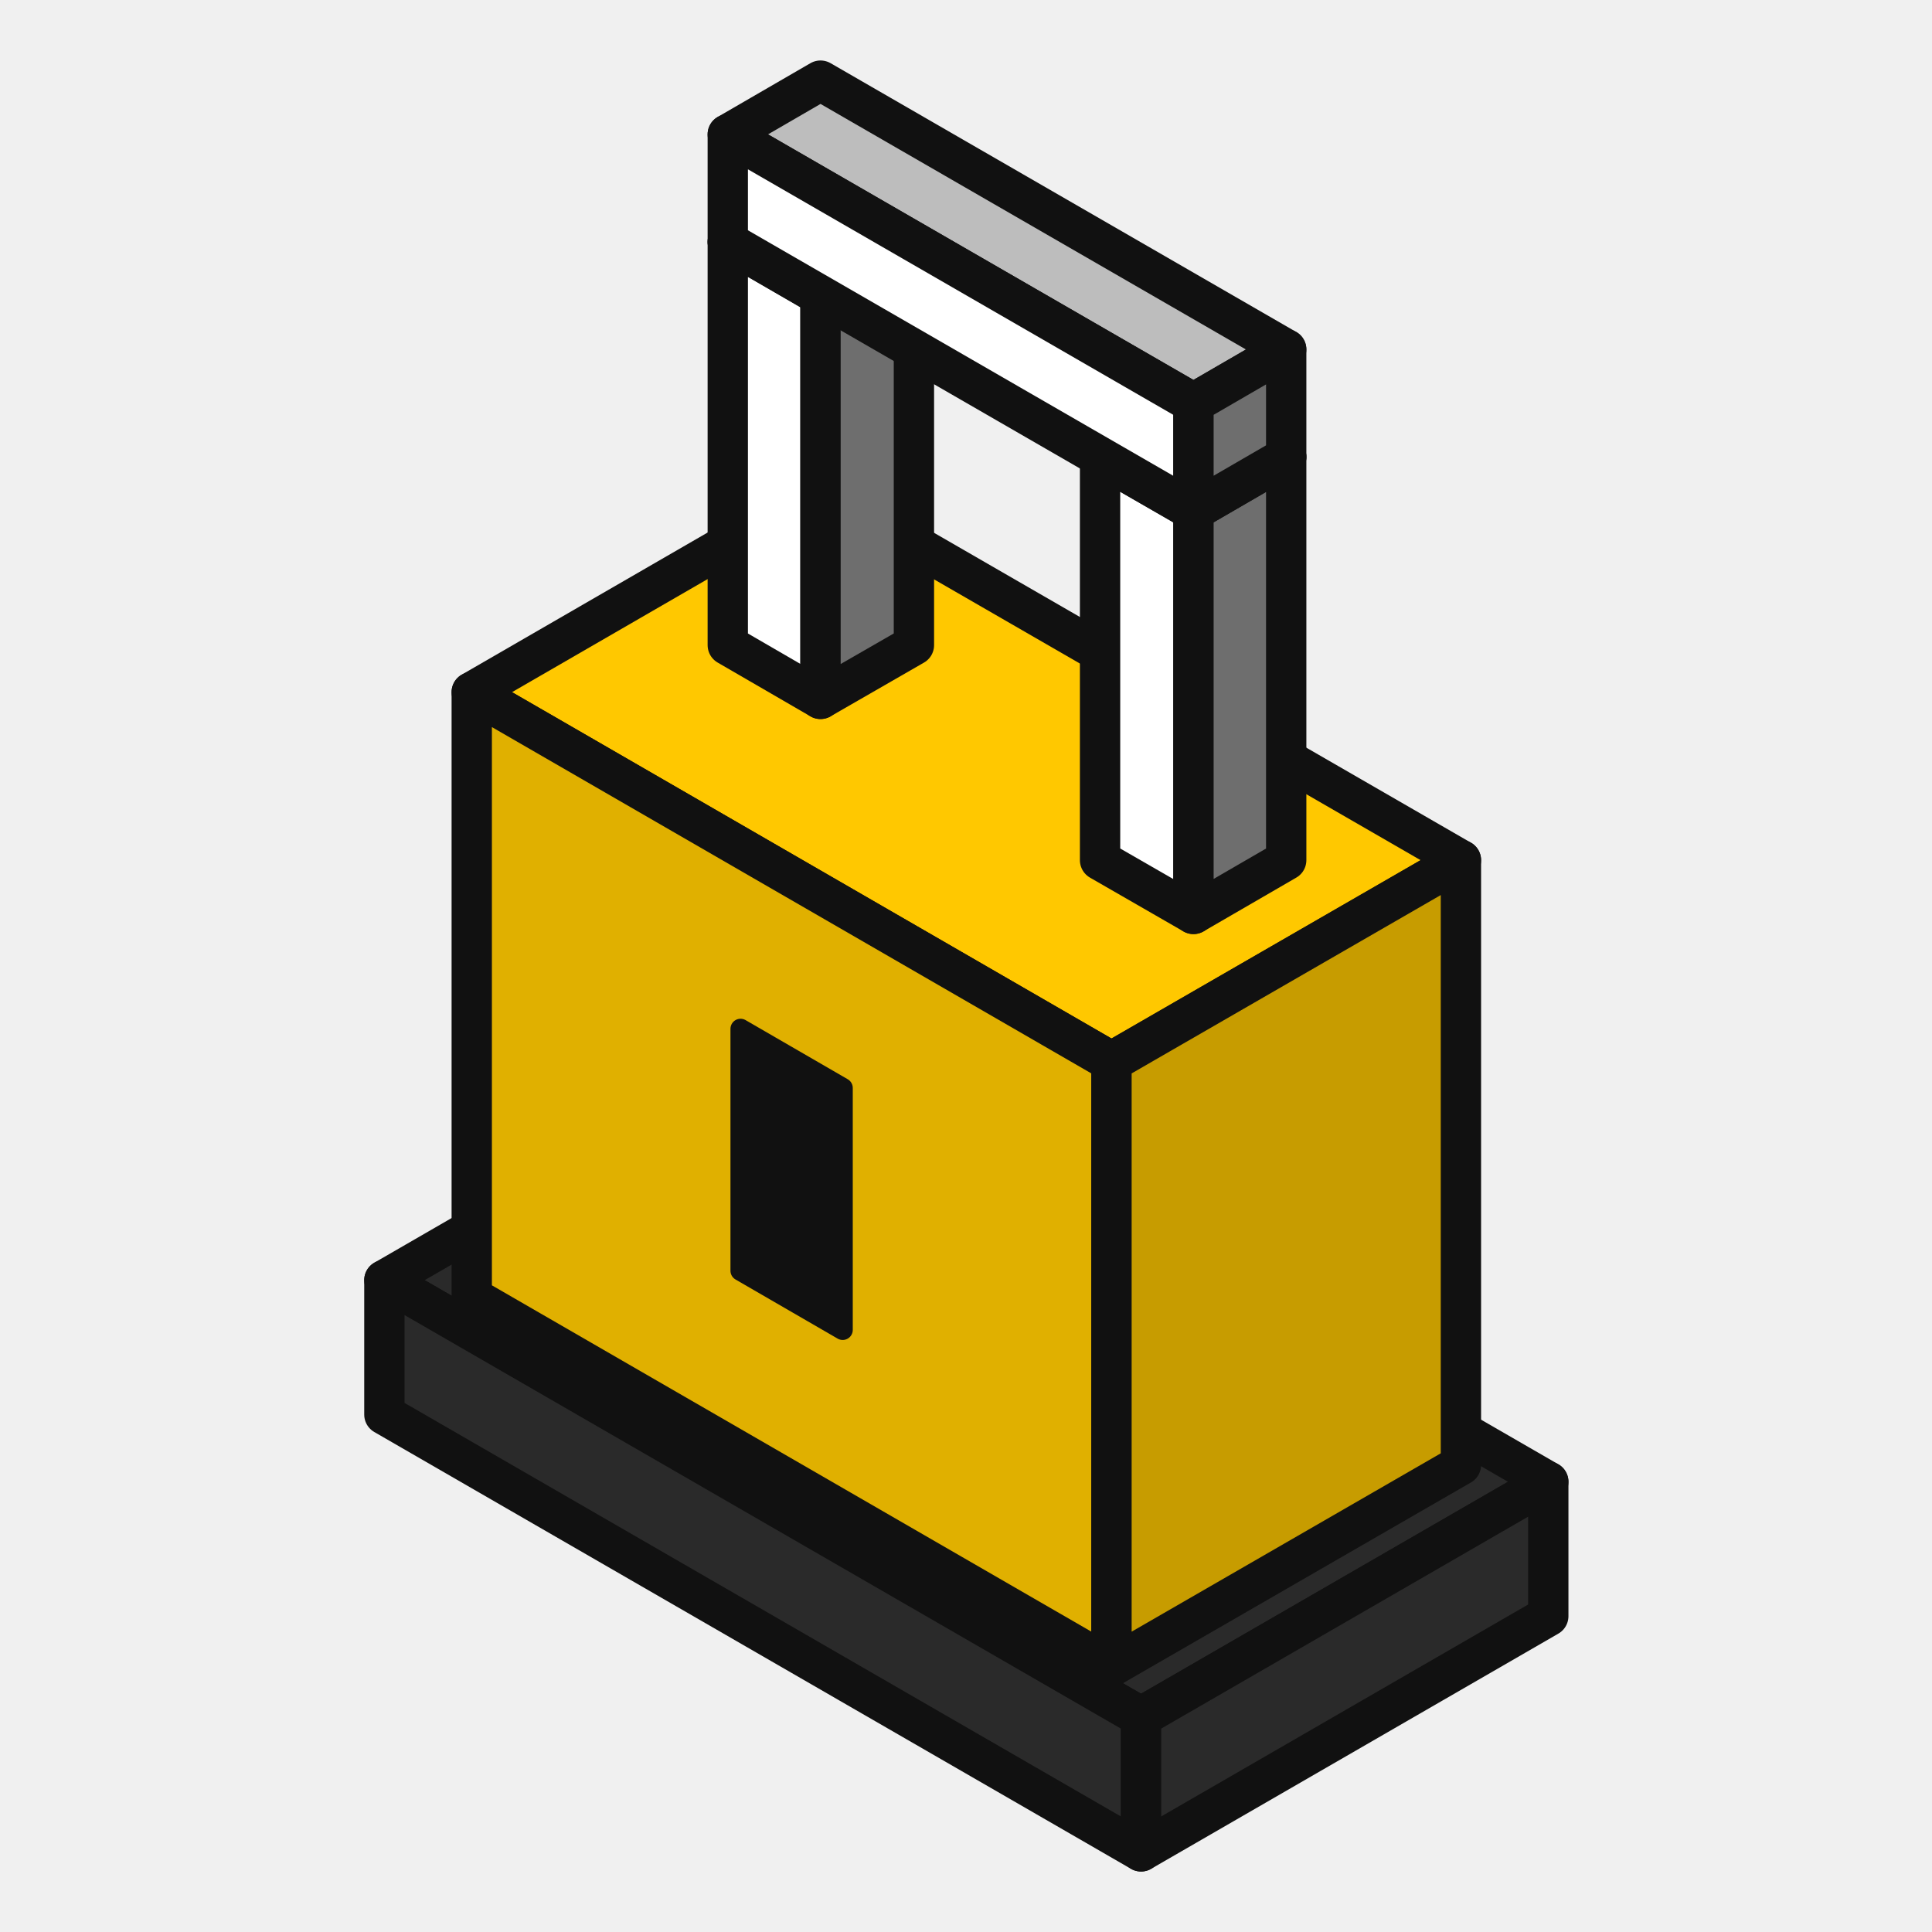
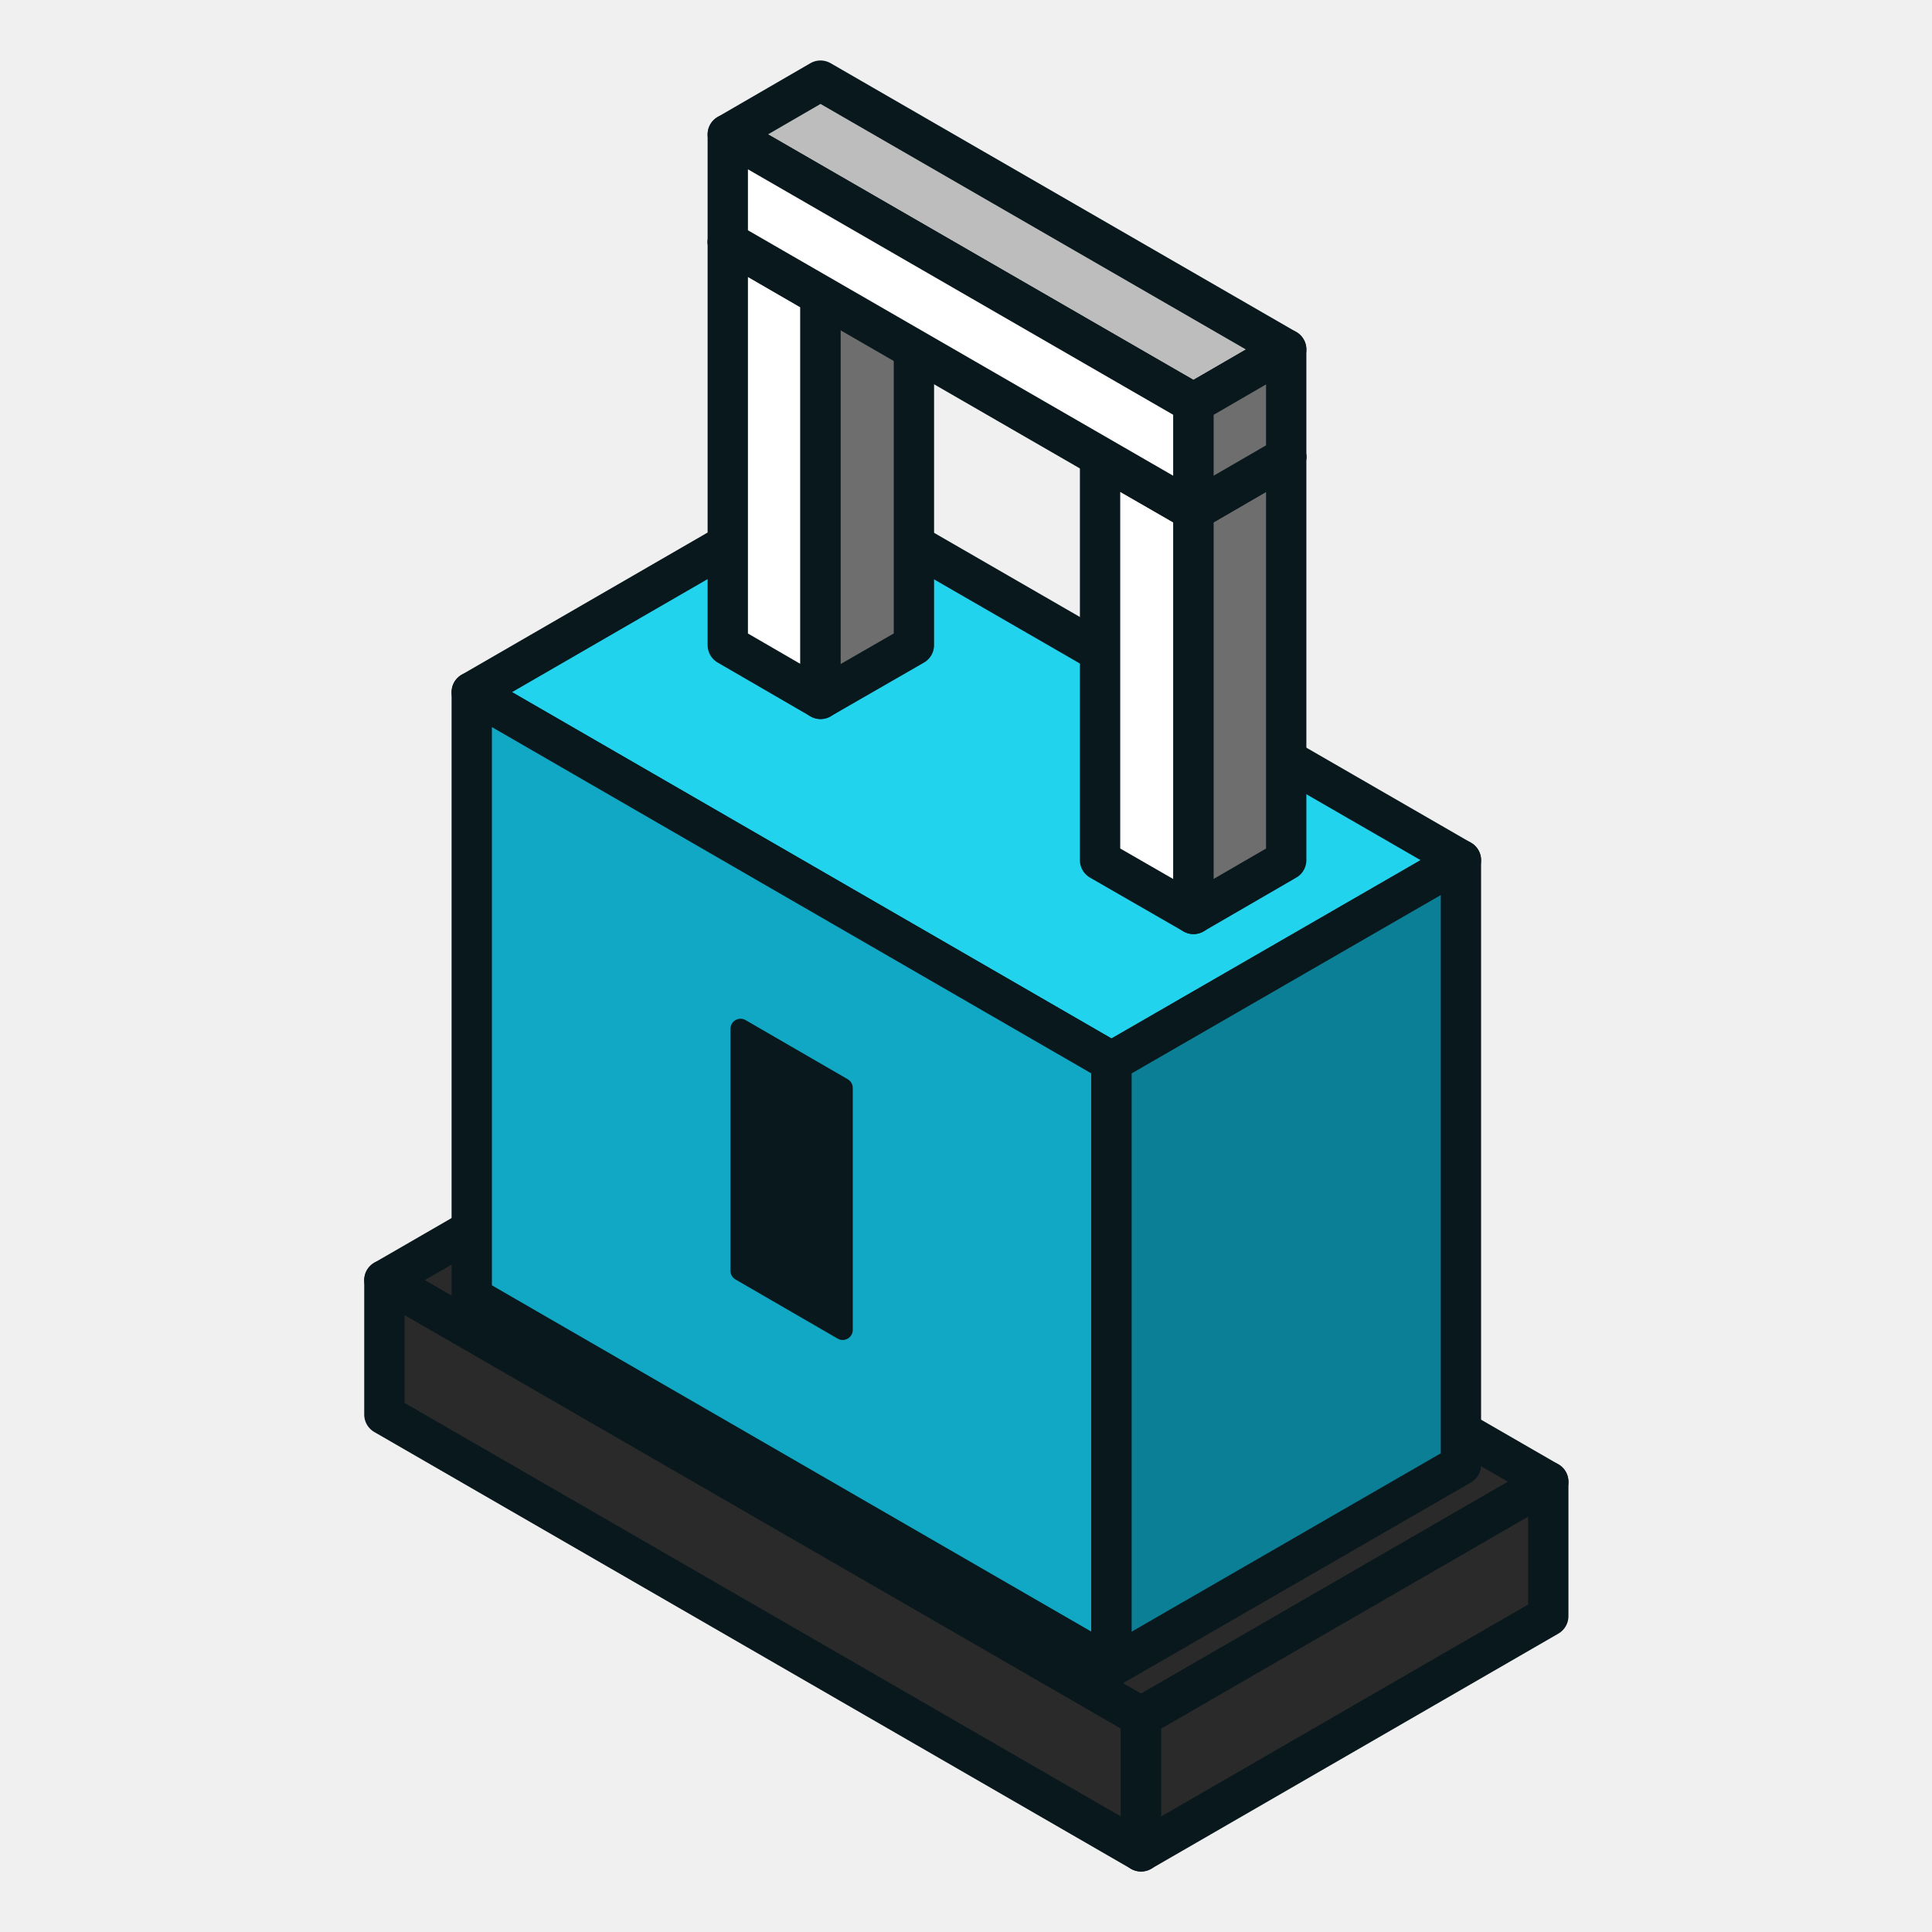
<svg xmlns="http://www.w3.org/2000/svg" viewBox="-117.8 -175.5 287.5 287.5" width="400" height="400">
-   <polygon points="0.0,-20.0 112.6,45.0 52.0,80.0 -60.6,15.0" fill="#2A2A2A" stroke="#111111" stroke-width="6" stroke-linejoin="round" />
-   <polygon points="-60.6,35.0 52.0,100.0 52.0,80.0 -60.6,15.0" fill="#2A2A2A" stroke="#111111" stroke-width="6" stroke-linejoin="round" />
-   <polygon points="112.6,65.0 52.0,100.0 52.0,80.0 112.6,45.0" fill="#2A2A2A" stroke="#111111" stroke-width="6" stroke-linejoin="round" />
-   <polygon points="4.3,-102.5 99.6,-47.5 47.6,-17.5 -47.6,-72.5" fill="#FFC800" stroke="#111111" stroke-width="6" stroke-linejoin="round" />
-   <polygon points="-47.6,17.5 47.6,72.5 47.6,-17.5 -47.6,-72.5" fill="#E0B000" stroke="#111111" stroke-width="6" stroke-linejoin="round" />
-   <polygon points="99.6,42.5 47.6,72.5 47.6,-17.5 99.6,-47.5" fill="#C79C00" stroke="#111111" stroke-width="6" stroke-linejoin="round" />
-   <polygon points="4.3,-147.5 18.2,-139.5 4.3,-131.5 -9.5,-139.5" fill="#BDBDBD" stroke="#111111" stroke-width="6" stroke-linejoin="round" />
-   <polygon points="-9.5,-79.5 4.3,-71.5 4.3,-131.5 -9.5,-139.5" fill="#FFFFFF" stroke="#111111" stroke-width="6" stroke-linejoin="round" />
-   <polygon points="18.2,-79.5 4.3,-71.5 4.3,-131.5 18.2,-139.5" fill="#6E6E6E" stroke="#111111" stroke-width="6" stroke-linejoin="round" />
-   <polygon points="59.8,-115.5 73.6,-107.5 59.8,-99.5 45.9,-107.5" fill="#BDBDBD" stroke="#111111" stroke-width="6" stroke-linejoin="round" />
-   <polygon points="45.9,-47.5 59.8,-39.5 59.8,-99.5 45.9,-107.5" fill="#FFFFFF" stroke="#111111" stroke-width="6" stroke-linejoin="round" />
-   <polygon points="73.6,-47.5 59.8,-39.5 59.8,-99.5 73.6,-107.5" fill="#6E6E6E" stroke="#111111" stroke-width="6" stroke-linejoin="round" />
-   <polygon points="4.3,-163.5 73.6,-123.5 59.8,-115.5 -9.5,-155.5" fill="#BDBDBD" stroke="#111111" stroke-width="6" stroke-linejoin="round" />
-   <polygon points="-9.5,-139.5 59.8,-99.5 59.8,-115.5 -9.5,-155.5" fill="#FFFFFF" stroke="#111111" stroke-width="6" stroke-linejoin="round" />
-   <polygon points="73.6,-107.5 59.8,-99.5 59.8,-115.5 73.6,-123.5" fill="#6E6E6E" stroke="#111111" stroke-width="6" stroke-linejoin="round" />
-   <polygon points="-7.6,13.6 7.6,22.4 7.6,-13.6 -7.6,-22.4" fill="#111111" stroke="#111111" stroke-width="3" stroke-linejoin="round" />
+   <polygon points="0.0,-20.0 112.6,45.0 52.0,80.0 -60.6,15.0" fill="#2A2A2A" stroke="#08181C" stroke-width="6" stroke-linejoin="round" />
+   <polygon points="-60.6,35.0 52.0,100.0 52.0,80.0 -60.6,15.0" fill="#2A2A2A" stroke="#08181C" stroke-width="6" stroke-linejoin="round" />
+   <polygon points="112.6,65.0 52.0,100.0 52.0,80.0 112.6,45.0" fill="#2A2A2A" stroke="#08181C" stroke-width="6" stroke-linejoin="round" />
+   <polygon points="4.3,-102.5 99.6,-47.5 47.6,-17.5 -47.6,-72.5" fill="#22D3EE" stroke="#08181C" stroke-width="6" stroke-linejoin="round" />
+   <polygon points="-47.6,17.5 47.6,72.5 47.6,-17.5 -47.6,-72.5" fill="#10A8C4" stroke="#08181C" stroke-width="6" stroke-linejoin="round" />
+   <polygon points="99.6,42.5 47.6,72.5 47.6,-17.5 99.6,-47.5" fill="#0B7F96" stroke="#08181C" stroke-width="6" stroke-linejoin="round" />
+   <polygon points="4.3,-147.5 18.2,-139.5 4.3,-131.5 -9.5,-139.5" fill="#BDBDBD" stroke="#08181C" stroke-width="6" stroke-linejoin="round" />
+   <polygon points="-9.5,-79.5 4.3,-71.5 4.3,-131.5 -9.5,-139.5" fill="#FFFFFF" stroke="#08181C" stroke-width="6" stroke-linejoin="round" />
+   <polygon points="18.2,-79.5 4.3,-71.5 4.3,-131.5 18.2,-139.5" fill="#6E6E6E" stroke="#08181C" stroke-width="6" stroke-linejoin="round" />
+   <polygon points="59.8,-115.5 73.6,-107.5 59.8,-99.5 45.9,-107.5" fill="#BDBDBD" stroke="#08181C" stroke-width="6" stroke-linejoin="round" />
+   <polygon points="45.9,-47.5 59.8,-39.5 59.8,-99.5 45.9,-107.5" fill="#FFFFFF" stroke="#08181C" stroke-width="6" stroke-linejoin="round" />
+   <polygon points="73.6,-47.5 59.8,-39.5 59.8,-99.5 73.6,-107.5" fill="#6E6E6E" stroke="#08181C" stroke-width="6" stroke-linejoin="round" />
+   <polygon points="4.3,-163.5 73.6,-123.5 59.8,-115.5 -9.5,-155.5" fill="#BDBDBD" stroke="#08181C" stroke-width="6" stroke-linejoin="round" />
+   <polygon points="-9.5,-139.5 59.8,-99.5 59.8,-115.5 -9.5,-155.5" fill="#FFFFFF" stroke="#08181C" stroke-width="6" stroke-linejoin="round" />
+   <polygon points="73.6,-107.5 59.8,-99.5 59.8,-115.5 73.6,-123.5" fill="#6E6E6E" stroke="#08181C" stroke-width="6" stroke-linejoin="round" />
+   <polygon points="-7.6,13.6 7.6,22.4 7.6,-13.6 -7.6,-22.4" fill="#08181C" stroke="#08181C" stroke-width="3" stroke-linejoin="round" />
</svg>
